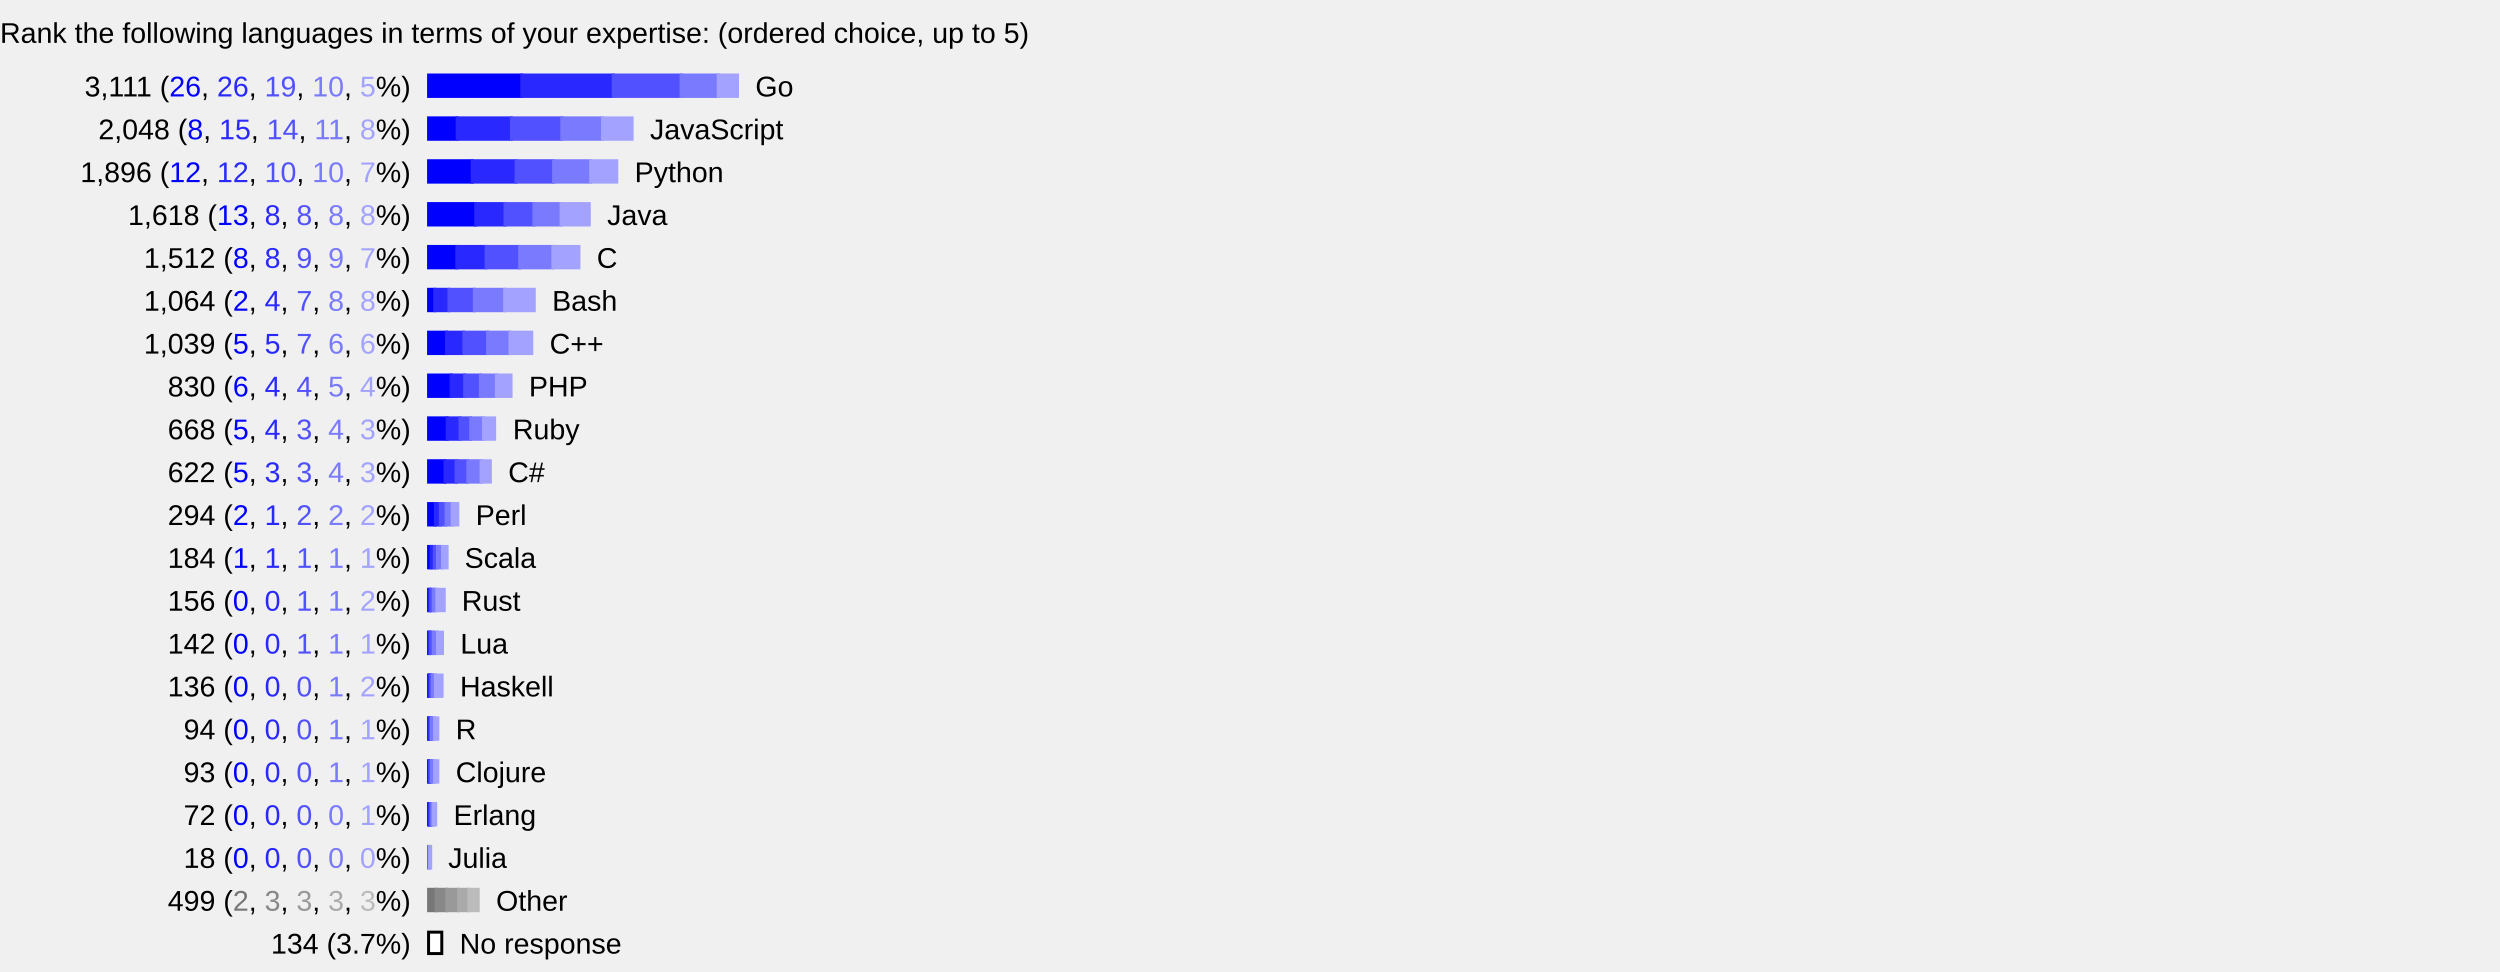
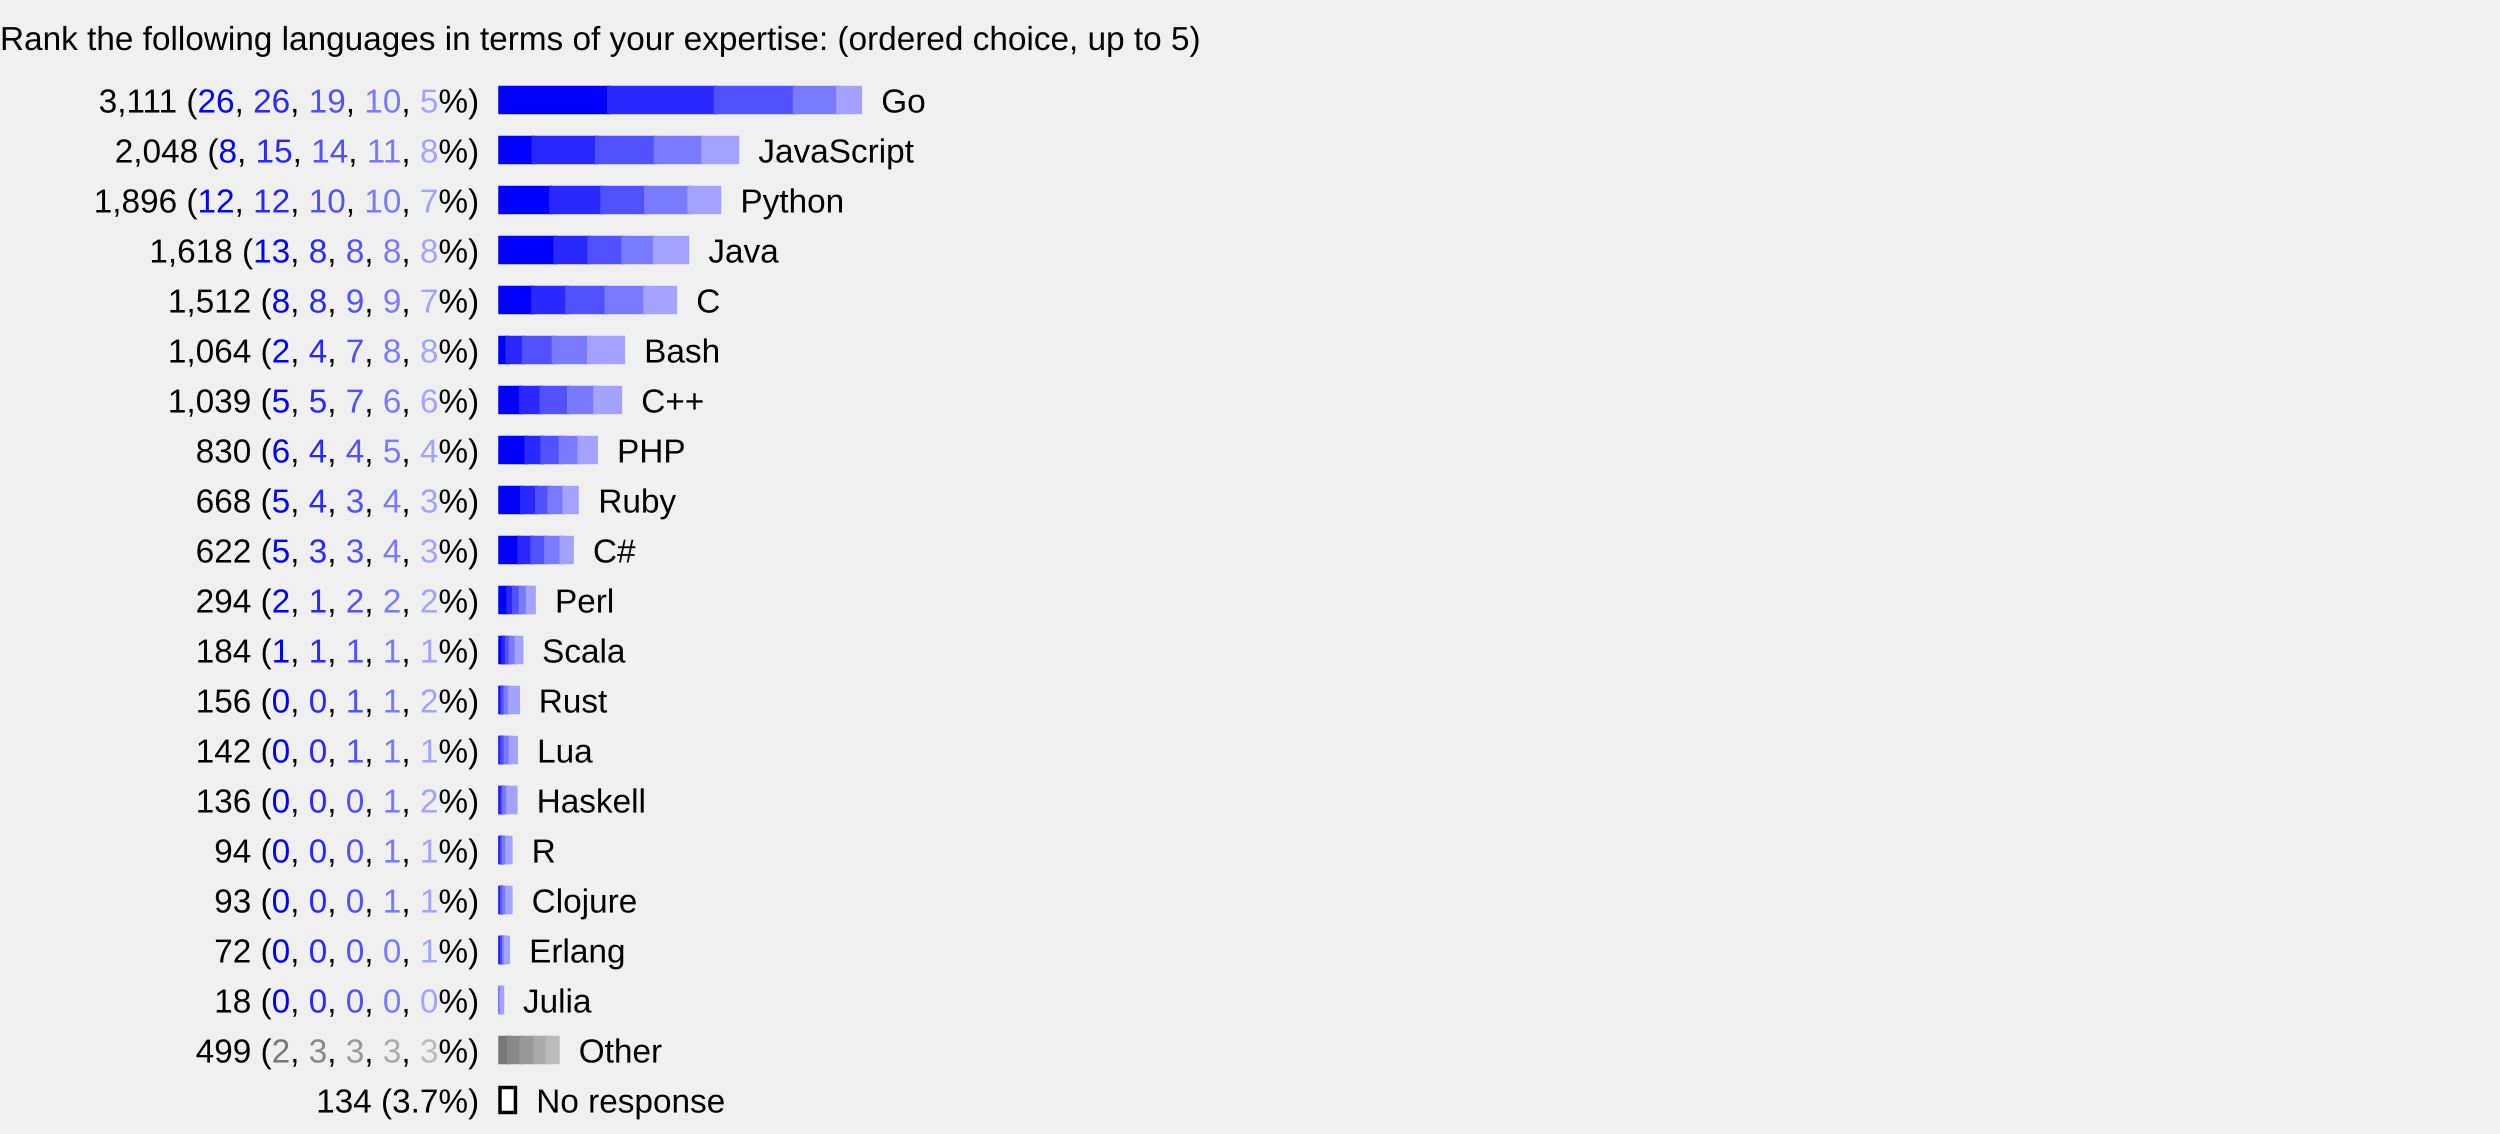
- <svg xmlns="http://www.w3.org/2000/svg" width="70.00em" height="27.20em" version="1.1">
+ <svg xmlns="http://www.w3.org/2000/svg" width="60.00em" height="27.20em" version="1.1">
  <defs>
    <style type="text/css">
      svg {
        font-family: "Helvetica Neue", Arial, sans-serif; /* Helvetica on Mac aka sans-serif has broken U+2007 */
      }
      tspan.size {
        font-size: 0.80em;
      }
      tspan.head {
        font-weight: bold;
      }
      tspan.paren {
        font-weight: normal !important;
      }
    </style>
  </defs>
  <text x="0.00em" y="1.20em" class="head">
    <tspan class="size">Rank the following languages in terms of your expertise: <tspan class="paren">(ordered choice, up to 5)</tspan>
    </tspan>
  </text>
  <rect x="12.00em" y="2.10em" width="2.61em" height="0.60em" stroke="#0000ff" fill="#0000ff" />
  <rect x="14.61em" y="2.10em" width="2.56em" height="0.60em" stroke="#2828ff" fill="#2828ff" />
  <rect x="17.17em" y="2.10em" width="1.90em" height="0.60em" stroke="#5151ff" fill="#5151ff" />
  <rect x="19.07em" y="2.10em" width="1.05em" height="0.60em" stroke="#7a7aff" fill="#7a7aff" />
  <rect x="20.11em" y="2.10em" width="0.54em" height="0.60em" stroke="#a3a3ff" fill="#a3a3ff" />
  <text x="11.50em" y="2.70em" text-anchor="end">
    <tspan class="size">3,111 (<tspan fill="#0000ff">26</tspan>, <tspan fill="#2828ff">26</tspan>, <tspan fill="#5151ff">19</tspan>, <tspan fill="#7a7aff">10</tspan>, <tspan fill="#a3a3ff">5</tspan>%)</tspan>
  </text>
  <text x="21.15em" y="2.70em">
    <tspan class="size">Go</tspan>
  </text>
  <rect x="12.00em" y="3.30em" width="0.80em" height="0.60em" stroke="#0000ff" fill="#0000ff" />
  <rect x="12.80em" y="3.30em" width="1.52em" height="0.60em" stroke="#2828ff" fill="#2828ff" />
  <rect x="14.32em" y="3.30em" width="1.41em" height="0.60em" stroke="#5151ff" fill="#5151ff" />
  <rect x="15.73em" y="3.30em" width="1.13em" height="0.60em" stroke="#7a7aff" fill="#7a7aff" />
  <rect x="16.87em" y="3.30em" width="0.83em" height="0.60em" stroke="#a3a3ff" fill="#a3a3ff" />
  <text x="11.50em" y="3.90em" text-anchor="end">
    <tspan class="size">2,048 (<tspan fill="#0000ff">8</tspan>, <tspan fill="#2828ff">15</tspan>, <tspan fill="#5151ff">14</tspan>, <tspan fill="#7a7aff">11</tspan>, <tspan fill="#a3a3ff">8</tspan>%)</tspan>
  </text>
  <text x="18.20em" y="3.90em">
    <tspan class="size">JavaScript</tspan>
  </text>
  <rect x="12.00em" y="4.50em" width="1.22em" height="0.60em" stroke="#0000ff" fill="#0000ff" />
  <rect x="13.22em" y="4.50em" width="1.23em" height="0.60em" stroke="#2828ff" fill="#2828ff" />
  <rect x="14.45em" y="4.50em" width="1.05em" height="0.60em" stroke="#5151ff" fill="#5151ff" />
  <rect x="15.50em" y="4.50em" width="1.04em" height="0.60em" stroke="#7a7aff" fill="#7a7aff" />
  <rect x="16.54em" y="4.50em" width="0.73em" height="0.60em" stroke="#a3a3ff" fill="#a3a3ff" />
  <text x="11.50em" y="5.10em" text-anchor="end">
    <tspan class="size">1,896 (<tspan fill="#0000ff">12</tspan>, <tspan fill="#2828ff">12</tspan>, <tspan fill="#5151ff">10</tspan>, <tspan fill="#7a7aff">10</tspan>, <tspan fill="#a3a3ff">7</tspan>%)</tspan>
  </text>
  <text x="17.77em" y="5.10em">
    <tspan class="size">Python</tspan>
  </text>
  <rect x="12.00em" y="5.70em" width="1.32em" height="0.60em" stroke="#0000ff" fill="#0000ff" />
  <rect x="13.32em" y="5.70em" width="0.82em" height="0.60em" stroke="#2828ff" fill="#2828ff" />
  <rect x="14.14em" y="5.70em" width="0.81em" height="0.60em" stroke="#5151ff" fill="#5151ff" />
  <rect x="14.95em" y="5.70em" width="0.76em" height="0.60em" stroke="#7a7aff" fill="#7a7aff" />
  <rect x="15.71em" y="5.70em" width="0.79em" height="0.60em" stroke="#a3a3ff" fill="#a3a3ff" />
  <text x="11.50em" y="6.30em" text-anchor="end">
    <tspan class="size">1,618 (<tspan fill="#0000ff">13</tspan>, <tspan fill="#2828ff">8</tspan>, <tspan fill="#5151ff">8</tspan>, <tspan fill="#7a7aff">8</tspan>, <tspan fill="#a3a3ff">8</tspan>%)</tspan>
  </text>
  <text x="17.00em" y="6.30em">
    <tspan class="size">Java</tspan>
  </text>
  <rect x="12.00em" y="6.90em" width="0.79em" height="0.60em" stroke="#0000ff" fill="#0000ff" />
  <rect x="12.79em" y="6.90em" width="0.82em" height="0.60em" stroke="#2828ff" fill="#2828ff" />
  <rect x="13.61em" y="6.90em" width="0.94em" height="0.60em" stroke="#5151ff" fill="#5151ff" />
  <rect x="14.55em" y="6.90em" width="0.93em" height="0.60em" stroke="#7a7aff" fill="#7a7aff" />
  <rect x="15.48em" y="6.90em" width="0.73em" height="0.60em" stroke="#a3a3ff" fill="#a3a3ff" />
  <text x="11.50em" y="7.50em" text-anchor="end">
    <tspan class="size">1,512 (<tspan fill="#0000ff">8</tspan>, <tspan fill="#2828ff">8</tspan>, <tspan fill="#5151ff">9</tspan>, <tspan fill="#7a7aff">9</tspan>, <tspan fill="#a3a3ff">7</tspan>%)</tspan>
  </text>
  <text x="16.71em" y="7.50em">
    <tspan class="size">C</tspan>
  </text>
  <rect x="12.00em" y="8.10em" width="0.17em" height="0.60em" stroke="#0000ff" fill="#0000ff" />
  <rect x="12.17em" y="8.10em" width="0.39em" height="0.60em" stroke="#2828ff" fill="#2828ff" />
  <rect x="12.57em" y="8.10em" width="0.71em" height="0.60em" stroke="#5151ff" fill="#5151ff" />
  <rect x="13.28em" y="8.10em" width="0.85em" height="0.60em" stroke="#7a7aff" fill="#7a7aff" />
  <rect x="14.13em" y="8.10em" width="0.83em" height="0.60em" stroke="#a3a3ff" fill="#a3a3ff" />
  <text x="11.50em" y="8.70em" text-anchor="end">
    <tspan class="size">1,064 (<tspan fill="#0000ff">2</tspan>, <tspan fill="#2828ff">4</tspan>, <tspan fill="#5151ff">7</tspan>, <tspan fill="#7a7aff">8</tspan>, <tspan fill="#a3a3ff">8</tspan>%)</tspan>
  </text>
  <text x="15.46em" y="8.70em">
    <tspan class="size">Bash</tspan>
  </text>
  <rect x="12.00em" y="9.30em" width="0.50em" height="0.60em" stroke="#0000ff" fill="#0000ff" />
  <rect x="12.50em" y="9.30em" width="0.48em" height="0.60em" stroke="#2828ff" fill="#2828ff" />
  <rect x="12.99em" y="9.30em" width="0.66em" height="0.60em" stroke="#5151ff" fill="#5151ff" />
  <rect x="13.65em" y="9.30em" width="0.62em" height="0.60em" stroke="#7a7aff" fill="#7a7aff" />
  <rect x="14.28em" y="9.30em" width="0.61em" height="0.60em" stroke="#a3a3ff" fill="#a3a3ff" />
  <text x="11.50em" y="9.90em" text-anchor="end">
    <tspan class="size">1,039 (<tspan fill="#0000ff">5</tspan>, <tspan fill="#2828ff">5</tspan>, <tspan fill="#5151ff">7</tspan>, <tspan fill="#7a7aff">6</tspan>, <tspan fill="#a3a3ff">6</tspan>%)</tspan>
  </text>
  <text x="15.39em" y="9.90em">
    <tspan class="size">C++</tspan>
  </text>
  <rect x="12.00em" y="10.50em" width="0.63em" height="0.60em" stroke="#0000ff" fill="#0000ff" />
  <rect x="12.63em" y="10.50em" width="0.38em" height="0.60em" stroke="#2828ff" fill="#2828ff" />
  <rect x="13.01em" y="10.50em" width="0.44em" height="0.60em" stroke="#5151ff" fill="#5151ff" />
  <rect x="13.45em" y="10.50em" width="0.45em" height="0.60em" stroke="#7a7aff" fill="#7a7aff" />
  <rect x="13.90em" y="10.50em" width="0.41em" height="0.60em" stroke="#a3a3ff" fill="#a3a3ff" />
  <text x="11.50em" y="11.10em" text-anchor="end">
    <tspan class="size">830 (<tspan fill="#0000ff">6</tspan>, <tspan fill="#2828ff">4</tspan>, <tspan fill="#5151ff">4</tspan>, <tspan fill="#7a7aff">5</tspan>, <tspan fill="#a3a3ff">4</tspan>%)</tspan>
  </text>
  <text x="14.81em" y="11.10em">
    <tspan class="size">PHP</tspan>
  </text>
  <rect x="12.00em" y="11.70em" width="0.52em" height="0.60em" stroke="#0000ff" fill="#0000ff" />
  <rect x="12.52em" y="11.70em" width="0.36em" height="0.60em" stroke="#2828ff" fill="#2828ff" />
  <rect x="12.88em" y="11.70em" width="0.30em" height="0.60em" stroke="#5151ff" fill="#5151ff" />
  <rect x="13.18em" y="11.70em" width="0.36em" height="0.60em" stroke="#7a7aff" fill="#7a7aff" />
  <rect x="13.54em" y="11.70em" width="0.31em" height="0.60em" stroke="#a3a3ff" fill="#a3a3ff" />
  <text x="11.50em" y="12.30em" text-anchor="end">
    <tspan class="size">668 (<tspan fill="#0000ff">5</tspan>, <tspan fill="#2828ff">4</tspan>, <tspan fill="#5151ff">3</tspan>, <tspan fill="#7a7aff">4</tspan>, <tspan fill="#a3a3ff">3</tspan>%)</tspan>
  </text>
  <text x="14.36em" y="12.30em">
    <tspan class="size">Ruby</tspan>
  </text>
  <rect x="12.00em" y="12.90em" width="0.46em" height="0.60em" stroke="#0000ff" fill="#0000ff" />
  <rect x="12.46em" y="12.90em" width="0.32em" height="0.60em" stroke="#2828ff" fill="#2828ff" />
  <rect x="12.77em" y="12.90em" width="0.32em" height="0.60em" stroke="#5151ff" fill="#5151ff" />
  <rect x="13.10em" y="12.90em" width="0.38em" height="0.60em" stroke="#7a7aff" fill="#7a7aff" />
  <rect x="13.47em" y="12.90em" width="0.26em" height="0.60em" stroke="#a3a3ff" fill="#a3a3ff" />
  <text x="11.50em" y="13.50em" text-anchor="end">
    <tspan class="size">622 (<tspan fill="#0000ff">5</tspan>, <tspan fill="#2828ff">3</tspan>, <tspan fill="#5151ff">3</tspan>, <tspan fill="#7a7aff">4</tspan>, <tspan fill="#a3a3ff">3</tspan>%)</tspan>
  </text>
  <text x="14.23em" y="13.50em">
    <tspan class="size">C#</tspan>
  </text>
  <rect x="12.00em" y="14.10em" width="0.19em" height="0.60em" stroke="#0000ff" fill="#0000ff" />
  <rect x="12.19em" y="14.10em" width="0.14em" height="0.60em" stroke="#2828ff" fill="#2828ff" />
  <rect x="12.33em" y="14.10em" width="0.15em" height="0.60em" stroke="#5151ff" fill="#5151ff" />
  <rect x="12.49em" y="14.10em" width="0.18em" height="0.60em" stroke="#7a7aff" fill="#7a7aff" />
  <rect x="12.66em" y="14.10em" width="0.16em" height="0.60em" stroke="#a3a3ff" fill="#a3a3ff" />
  <text x="11.50em" y="14.70em" text-anchor="end">
    <tspan class="size">294 (<tspan fill="#0000ff">2</tspan>, <tspan fill="#2828ff">1</tspan>, <tspan fill="#5151ff">2</tspan>, <tspan fill="#7a7aff">2</tspan>, <tspan fill="#a3a3ff">2</tspan>%)</tspan>
  </text>
  <text x="13.32em" y="14.70em">
    <tspan class="size">Perl</tspan>
  </text>
  <rect x="12.00em" y="15.30em" width="0.07em" height="0.60em" stroke="#0000ff" fill="#0000ff" />
  <rect x="12.07em" y="15.30em" width="0.09em" height="0.60em" stroke="#2828ff" fill="#2828ff" />
  <rect x="12.16em" y="15.30em" width="0.08em" height="0.60em" stroke="#5151ff" fill="#5151ff" />
  <rect x="12.25em" y="15.30em" width="0.14em" height="0.60em" stroke="#7a7aff" fill="#7a7aff" />
  <rect x="12.39em" y="15.30em" width="0.13em" height="0.60em" stroke="#a3a3ff" fill="#a3a3ff" />
  <text x="11.50em" y="15.90em" text-anchor="end">
    <tspan class="size">184 (<tspan fill="#0000ff">1</tspan>, <tspan fill="#2828ff">1</tspan>, <tspan fill="#5151ff">1</tspan>, <tspan fill="#7a7aff">1</tspan>, <tspan fill="#a3a3ff">1</tspan>%)</tspan>
  </text>
  <text x="13.01em" y="15.90em">
    <tspan class="size">Scala</tspan>
  </text>
  <rect x="12.00em" y="16.50em" width="0.03em" height="0.60em" stroke="#0000ff" fill="#0000ff" />
  <rect x="12.03em" y="16.50em" width="0.03em" height="0.60em" stroke="#2828ff" fill="#2828ff" />
  <rect x="12.06em" y="16.50em" width="0.08em" height="0.60em" stroke="#5151ff" fill="#5151ff" />
  <rect x="12.13em" y="16.50em" width="0.09em" height="0.60em" stroke="#7a7aff" fill="#7a7aff" />
  <rect x="12.23em" y="16.50em" width="0.21em" height="0.60em" stroke="#a3a3ff" fill="#a3a3ff" />
  <text x="11.50em" y="17.10em" text-anchor="end">
    <tspan class="size">156 (<tspan fill="#0000ff">0</tspan>, <tspan fill="#2828ff">0</tspan>, <tspan fill="#5151ff">1</tspan>, <tspan fill="#7a7aff">1</tspan>, <tspan fill="#a3a3ff">2</tspan>%)</tspan>
  </text>
  <text x="12.93em" y="17.10em">
    <tspan class="size">Rust</tspan>
  </text>
  <rect x="12.00em" y="17.70em" width="0.02em" height="0.60em" stroke="#0000ff" fill="#0000ff" />
  <rect x="12.02em" y="17.70em" width="0.03em" height="0.60em" stroke="#2828ff" fill="#2828ff" />
  <rect x="12.05em" y="17.70em" width="0.08em" height="0.60em" stroke="#5151ff" fill="#5151ff" />
  <rect x="12.13em" y="17.70em" width="0.12em" height="0.60em" stroke="#7a7aff" fill="#7a7aff" />
  <rect x="12.25em" y="17.70em" width="0.14em" height="0.60em" stroke="#a3a3ff" fill="#a3a3ff" />
  <text x="11.50em" y="18.30em" text-anchor="end">
    <tspan class="size">142 (<tspan fill="#0000ff">0</tspan>, <tspan fill="#2828ff">0</tspan>, <tspan fill="#5151ff">1</tspan>, <tspan fill="#7a7aff">1</tspan>, <tspan fill="#a3a3ff">1</tspan>%)</tspan>
  </text>
  <text x="12.89em" y="18.30em">
    <tspan class="size">Lua</tspan>
  </text>
  <rect x="12.00em" y="18.90em" width="0.02em" height="0.60em" stroke="#0000ff" fill="#0000ff" />
  <rect x="12.02em" y="18.90em" width="0.04em" height="0.60em" stroke="#2828ff" fill="#2828ff" />
  <rect x="12.06em" y="18.90em" width="0.04em" height="0.60em" stroke="#5151ff" fill="#5151ff" />
  <rect x="12.10em" y="18.90em" width="0.09em" height="0.60em" stroke="#7a7aff" fill="#7a7aff" />
  <rect x="12.19em" y="18.90em" width="0.19em" height="0.60em" stroke="#a3a3ff" fill="#a3a3ff" />
  <text x="11.50em" y="19.50em" text-anchor="end">
    <tspan class="size">136 (<tspan fill="#0000ff">0</tspan>, <tspan fill="#2828ff">0</tspan>, <tspan fill="#5151ff">0</tspan>, <tspan fill="#7a7aff">1</tspan>, <tspan fill="#a3a3ff">2</tspan>%)</tspan>
  </text>
  <text x="12.88em" y="19.50em">
    <tspan class="size">Haskell</tspan>
  </text>
  <rect x="12.00em" y="20.10em" width="0.01em" height="0.60em" stroke="#0000ff" fill="#0000ff" />
  <rect x="12.01em" y="20.10em" width="0.04em" height="0.60em" stroke="#2828ff" fill="#2828ff" />
  <rect x="12.05em" y="20.10em" width="0.03em" height="0.60em" stroke="#5151ff" fill="#5151ff" />
  <rect x="12.08em" y="20.10em" width="0.08em" height="0.60em" stroke="#7a7aff" fill="#7a7aff" />
  <rect x="12.17em" y="20.10em" width="0.09em" height="0.60em" stroke="#a3a3ff" fill="#a3a3ff" />
  <text x="11.50em" y="20.70em" text-anchor="end">
    <tspan class="size">94 (<tspan fill="#0000ff">0</tspan>, <tspan fill="#2828ff">0</tspan>, <tspan fill="#5151ff">0</tspan>, <tspan fill="#7a7aff">1</tspan>, <tspan fill="#a3a3ff">1</tspan>%)</tspan>
  </text>
  <text x="12.76em" y="20.70em">
    <tspan class="size">R</tspan>
  </text>
  <rect x="12.00em" y="21.30em" width="0.02em" height="0.60em" stroke="#0000ff" fill="#0000ff" />
  <rect x="12.02em" y="21.30em" width="0.02em" height="0.60em" stroke="#2828ff" fill="#2828ff" />
  <rect x="12.04em" y="21.30em" width="0.03em" height="0.60em" stroke="#5151ff" fill="#5151ff" />
  <rect x="12.08em" y="21.30em" width="0.09em" height="0.60em" stroke="#7a7aff" fill="#7a7aff" />
  <rect x="12.17em" y="21.30em" width="0.09em" height="0.60em" stroke="#a3a3ff" fill="#a3a3ff" />
  <text x="11.50em" y="21.90em" text-anchor="end">
    <tspan class="size">93 (<tspan fill="#0000ff">0</tspan>, <tspan fill="#2828ff">0</tspan>, <tspan fill="#5151ff">0</tspan>, <tspan fill="#7a7aff">1</tspan>, <tspan fill="#a3a3ff">1</tspan>%)</tspan>
  </text>
  <text x="12.76em" y="21.90em">
    <tspan class="size">Clojure</tspan>
  </text>
  <rect x="12.00em" y="22.50em" width="0.02em" height="0.60em" stroke="#0000ff" fill="#0000ff" />
  <rect x="12.02em" y="22.50em" width="0.03em" height="0.60em" stroke="#2828ff" fill="#2828ff" />
  <rect x="12.05em" y="22.50em" width="0.04em" height="0.60em" stroke="#5151ff" fill="#5151ff" />
  <rect x="12.09em" y="22.50em" width="0.04em" height="0.60em" stroke="#7a7aff" fill="#7a7aff" />
  <rect x="12.13em" y="22.50em" width="0.07em" height="0.60em" stroke="#a3a3ff" fill="#a3a3ff" />
  <text x="11.50em" y="23.10em" text-anchor="end">
    <tspan class="size">72 (<tspan fill="#0000ff">0</tspan>, <tspan fill="#2828ff">0</tspan>, <tspan fill="#5151ff">0</tspan>, <tspan fill="#7a7aff">0</tspan>, <tspan fill="#a3a3ff">1</tspan>%)</tspan>
  </text>
  <text x="12.70em" y="23.10em">
    <tspan class="size">Erlang</tspan>
  </text>
  <rect x="12.00em" y="23.70em" width="0.00em" height="0.60em" stroke="#0000ff" fill="#0000ff" />
  <rect x="12.00em" y="23.70em" width="0.00em" height="0.60em" stroke="#2828ff" fill="#2828ff" />
  <rect x="12.00em" y="23.70em" width="0.01em" height="0.60em" stroke="#5151ff" fill="#5151ff" />
  <rect x="12.02em" y="23.70em" width="0.01em" height="0.60em" stroke="#7a7aff" fill="#7a7aff" />
  <rect x="12.03em" y="23.70em" width="0.03em" height="0.60em" stroke="#a3a3ff" fill="#a3a3ff" />
  <text x="11.50em" y="24.30em" text-anchor="end">
    <tspan class="size">18 (<tspan fill="#0000ff">0</tspan>, <tspan fill="#2828ff">0</tspan>, <tspan fill="#5151ff">0</tspan>, <tspan fill="#7a7aff">0</tspan>, <tspan fill="#a3a3ff">0</tspan>%)</tspan>
  </text>
  <text x="12.55em" y="24.30em">
    <tspan class="size">Julia</tspan>
  </text>
  <rect x="12.00em" y="24.90em" width="0.21em" height="0.60em" stroke="#777777" fill="#777777" />
  <rect x="12.21em" y="24.90em" width="0.30em" height="0.60em" stroke="#888888" fill="#888888" />
  <rect x="12.51em" y="24.90em" width="0.33em" height="0.60em" stroke="#999999" fill="#999999" />
  <rect x="12.84em" y="24.90em" width="0.29em" height="0.60em" stroke="#aaaaaa" fill="#aaaaaa" />
  <rect x="13.13em" y="24.90em" width="0.26em" height="0.60em" stroke="#bbbbbb" fill="#bbbbbb" />
  <text x="11.50em" y="25.50em" text-anchor="end">
    <tspan class="size">499 (<tspan fill="#777777">2</tspan>, <tspan fill="#888888">3</tspan>, <tspan fill="#999999">3</tspan>, <tspan fill="#aaaaaa">3</tspan>, <tspan fill="#bbbbbb">3</tspan>%)</tspan>
  </text>
  <text x="13.89em" y="25.50em">
    <tspan class="size">Other</tspan>
  </text>
  <rect x="12.00em" y="26.10em" width="0.37em" height="0.60em" stroke="black" fill="white" />
  <text x="11.50em" y="26.70em" text-anchor="end">
    <tspan class="size">134 (3.7%)</tspan>
  </text>
  <text x="12.87em" y="26.70em">
    <tspan class="size">No response</tspan>
  </text>
</svg>
